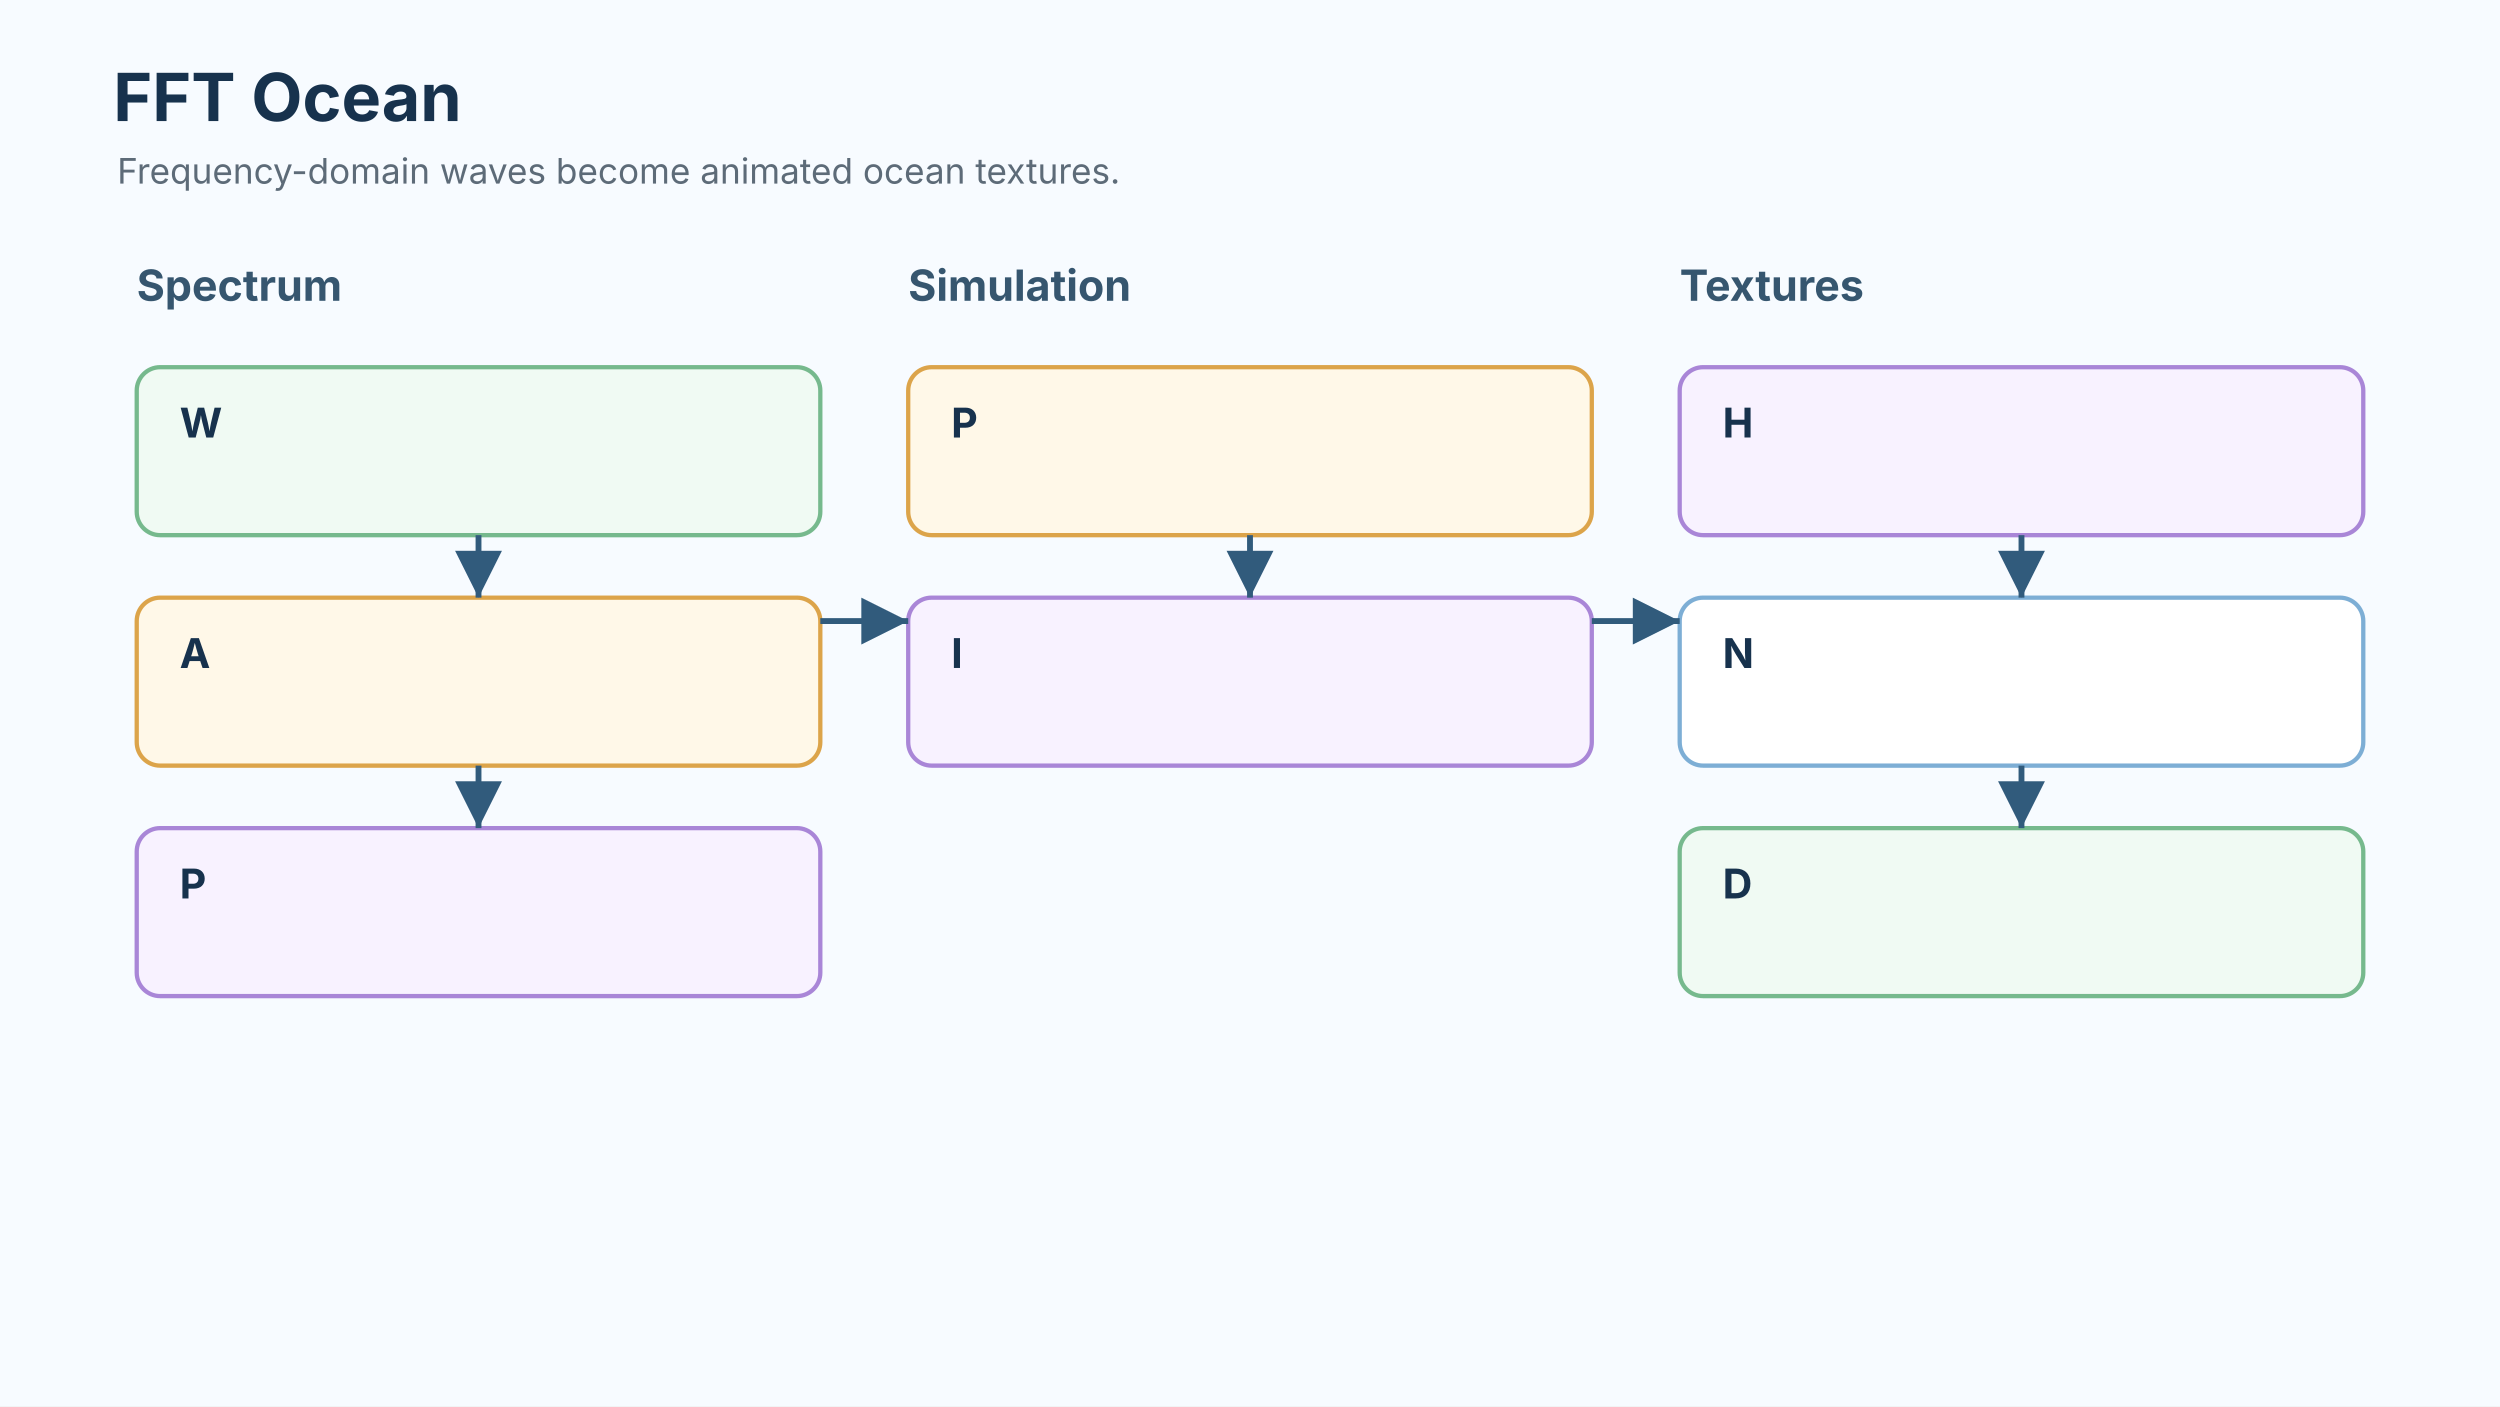
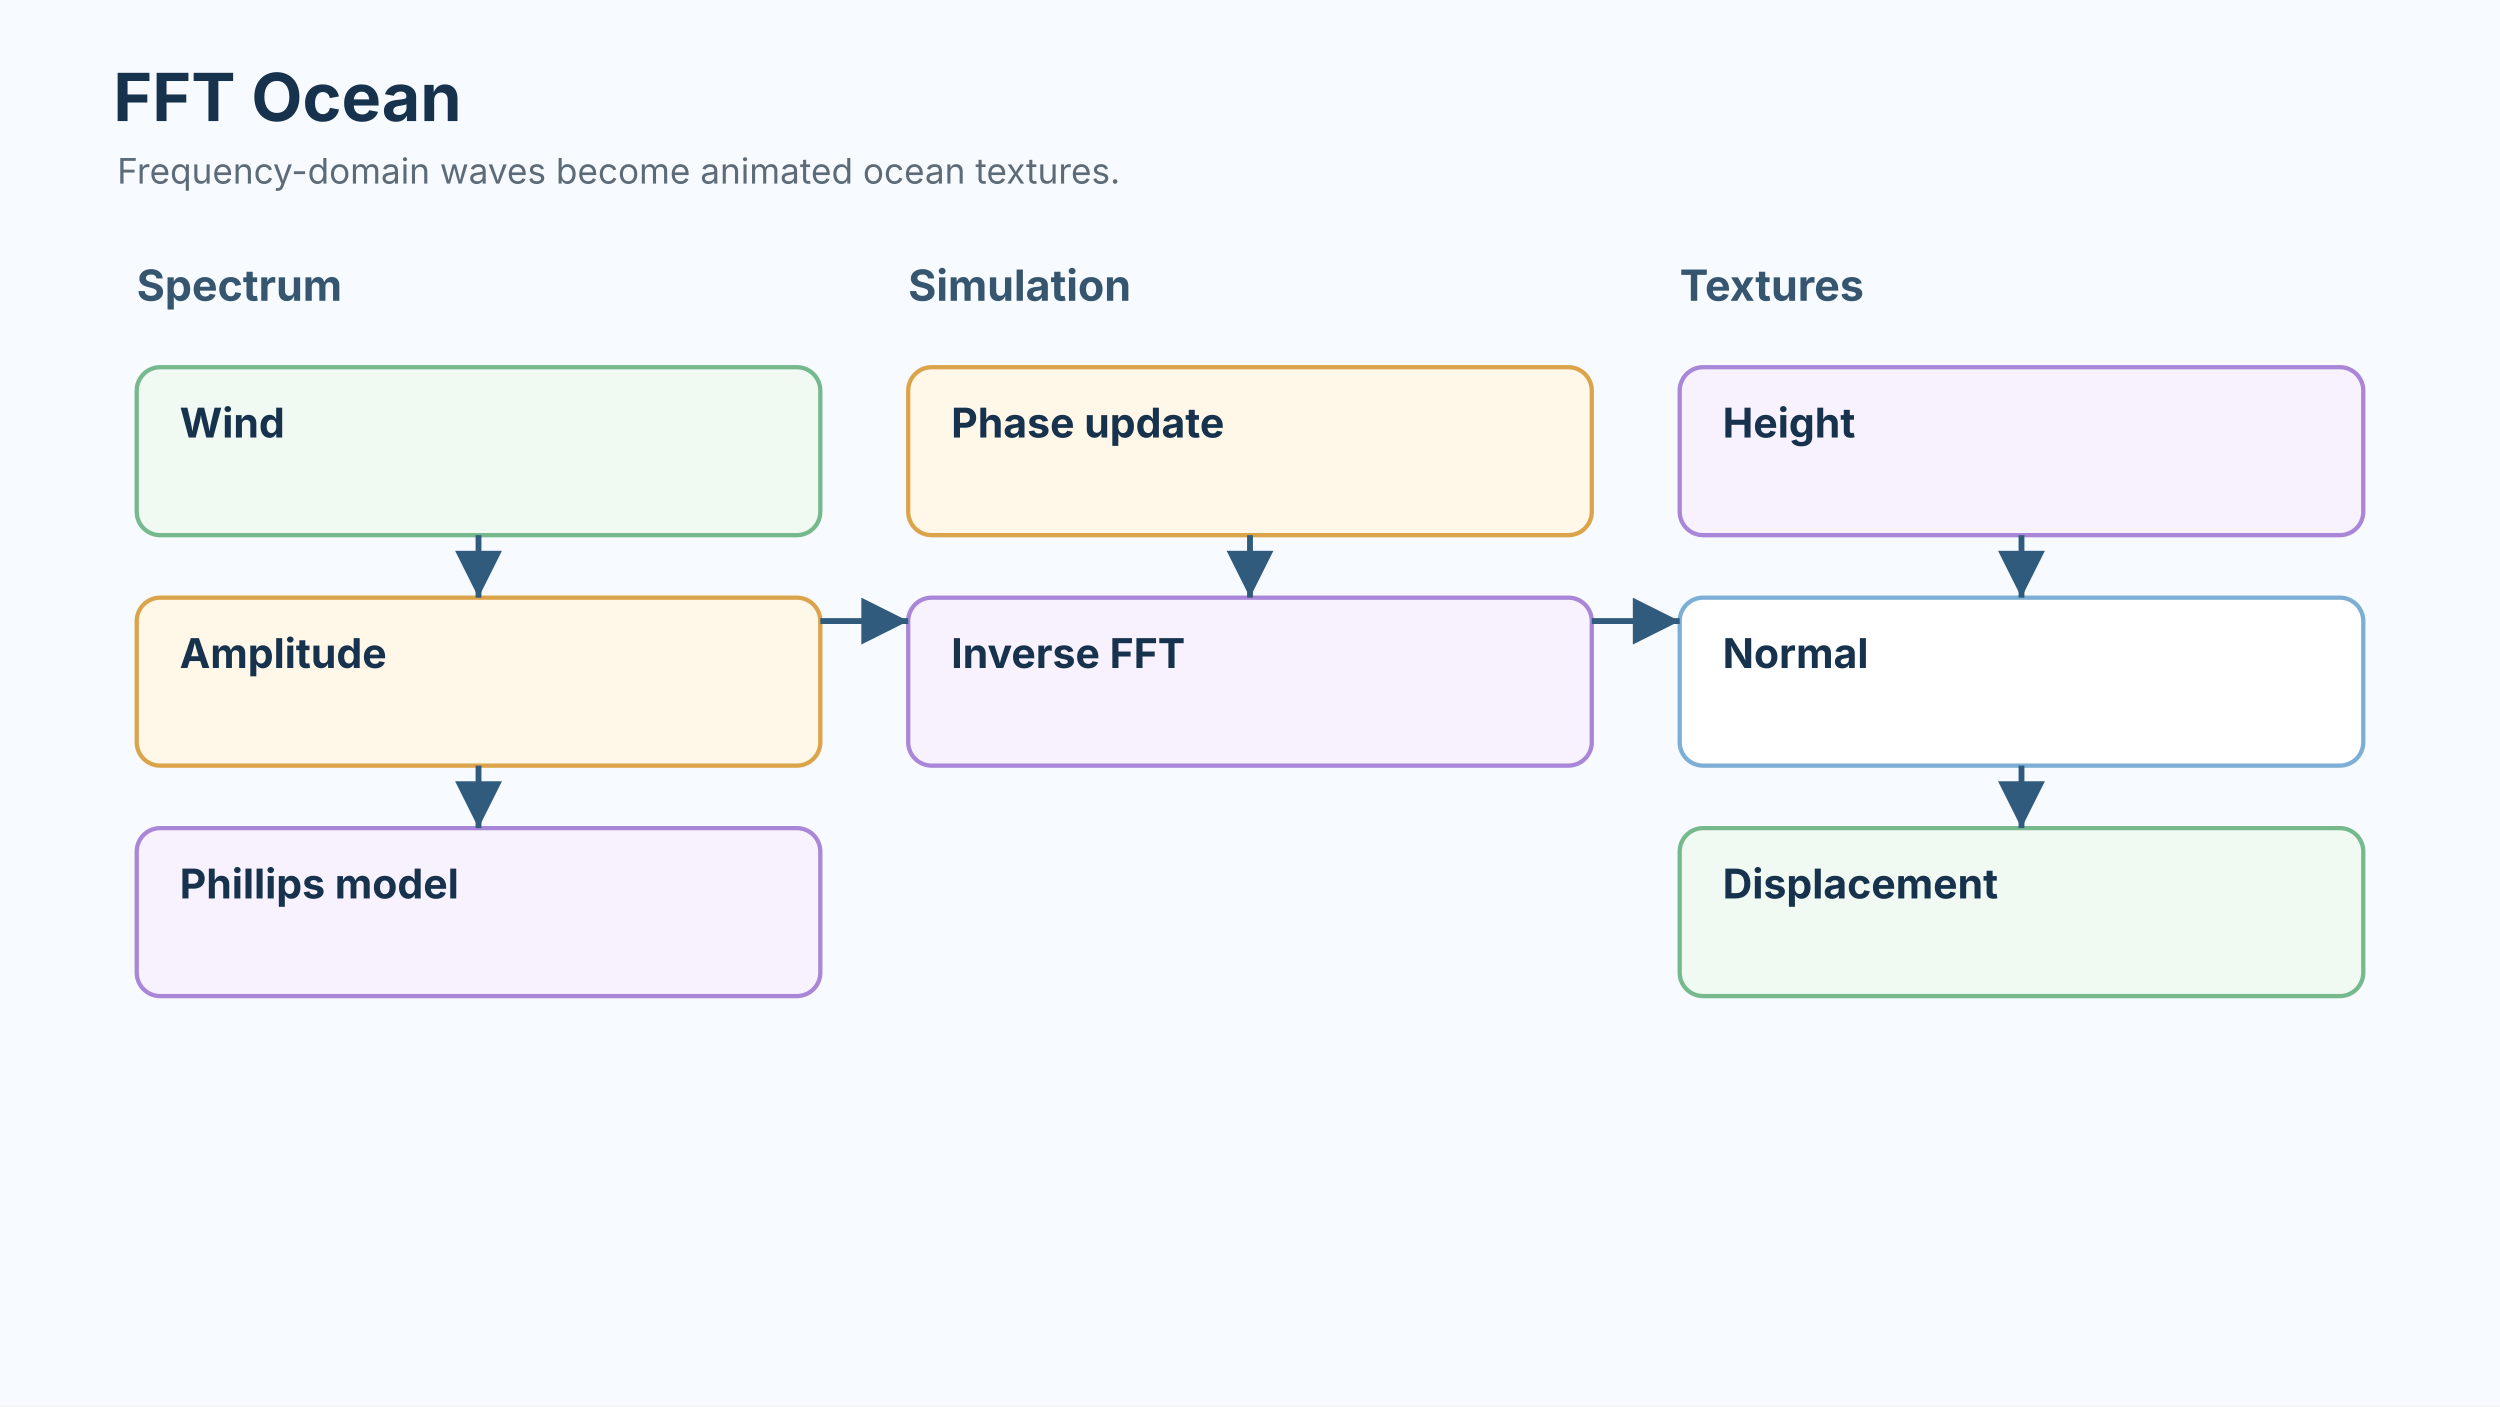
<svg xmlns="http://www.w3.org/2000/svg" width="1280" height="720" viewBox="0 0 1280 720" role="img" aria-labelledby="title desc">
  <defs>
    <marker id="arrow" markerWidth="12" markerHeight="12" refX="10" refY="6" orient="auto">
      <path d="M2,2 L10,6 L2,10 Z" fill="#315b7c" />
    </marker>
    <style>
      .bg{fill:#f7fbff}.title{font:700 34px Inter,Segoe UI,Arial,sans-serif;fill:#17324d}.sub{font:18px Inter,Segoe UI,Arial,sans-serif;fill:#5d6b78}
      .lane{font:700 22px Inter,Segoe UI,Arial,sans-serif;fill:#36566f}.box{fill:#fff;stroke-width:2.2}.blue{stroke:#7daed5;fill:#ffffff}.green{stroke:#76b98d;fill:#f0faf3}.amber{stroke:#dca44a;fill:#fff8e8}.violet{stroke:#a986d7;fill:#f8f2ff}
      .label{font:700 21px Inter,Segoe UI,Arial,sans-serif;fill:#17324d}.small{font:16px Inter,Segoe UI,Arial,sans-serif;fill:#435464}.arrow{stroke:#315b7c;stroke-width:3;fill:none;marker-end:url(#arrow)}
    </style>
  </defs>
  <rect class="bg" width="1280" height="720" />
  <text class="title" x="58" y="62">FFT Ocean</text>
-   <text class="sub" x="60" y="94">Frequency-domain waves become animated ocean textures.</text>
+   <text class="sub" x="60" y="94" text-anchor="start">Frequency-domain waves become animated ocean textures.</text>
  <text class="lane" x="70" y="154">Spectrum</text>
  <rect class="box green" x="70" y="188" width="350" height="86" rx="12" />
-   <text class="label" x="92" y="224" text-anchor="start">W</text>
+   <text class="label" x="92" y="224" text-anchor="start">Wind</text>
  <rect class="box amber" x="70" y="306" width="350" height="86" rx="12" />
-   <text class="label" x="92" y="342" text-anchor="start">A</text>
+   <text class="label" x="92" y="342" text-anchor="start">Amplitude</text>
  <path class="arrow" d="M245 274 L245 306" />
  <rect class="box violet" x="70" y="424" width="350" height="86" rx="12" />
-   <text class="label" x="92" y="460" text-anchor="start">P</text>
+   <text class="label" x="92" y="460" text-anchor="start">Phillips model</text>
  <path class="arrow" d="M245 392 L245 424" />
  <text class="lane" x="465" y="154">Simulation</text>
  <rect class="box amber" x="465" y="188" width="350" height="86" rx="12" />
-   <text class="label" x="487" y="224" text-anchor="start">P</text>
+   <text class="label" x="487" y="224" text-anchor="start">Phase update</text>
  <rect class="box violet" x="465" y="306" width="350" height="86" rx="12" />
-   <text class="label" x="487" y="342" text-anchor="start">I</text>
+   <text class="label" x="487" y="342" text-anchor="start">Inverse FFT</text>
  <path class="arrow" d="M640 274 L640 306" />
  <path class="arrow" d="M420 318 C442 318, 442 318, 465 318" />
  <text class="lane" x="860" y="154">Textures</text>
  <rect class="box violet" x="860" y="188" width="350" height="86" rx="12" />
-   <text class="label" x="882" y="224" text-anchor="start">H</text>
+   <text class="label" x="882" y="224" text-anchor="start">Height</text>
  <rect class="box blue" x="860" y="306" width="350" height="86" rx="12" />
-   <text class="label" x="882" y="342" text-anchor="start">N</text>
+   <text class="label" x="882" y="342" text-anchor="start">Normal</text>
  <path class="arrow" d="M1035 274 L1035 306" />
  <rect class="box green" x="860" y="424" width="350" height="86" rx="12" />
-   <text class="label" x="882" y="460" text-anchor="start">D</text>
+   <text class="label" x="882" y="460" text-anchor="start">Displacement</text>
  <path class="arrow" d="M1035 392 L1035 424" />
  <path class="arrow" d="M815 318 C838 318, 838 318, 860 318" />
</svg>
